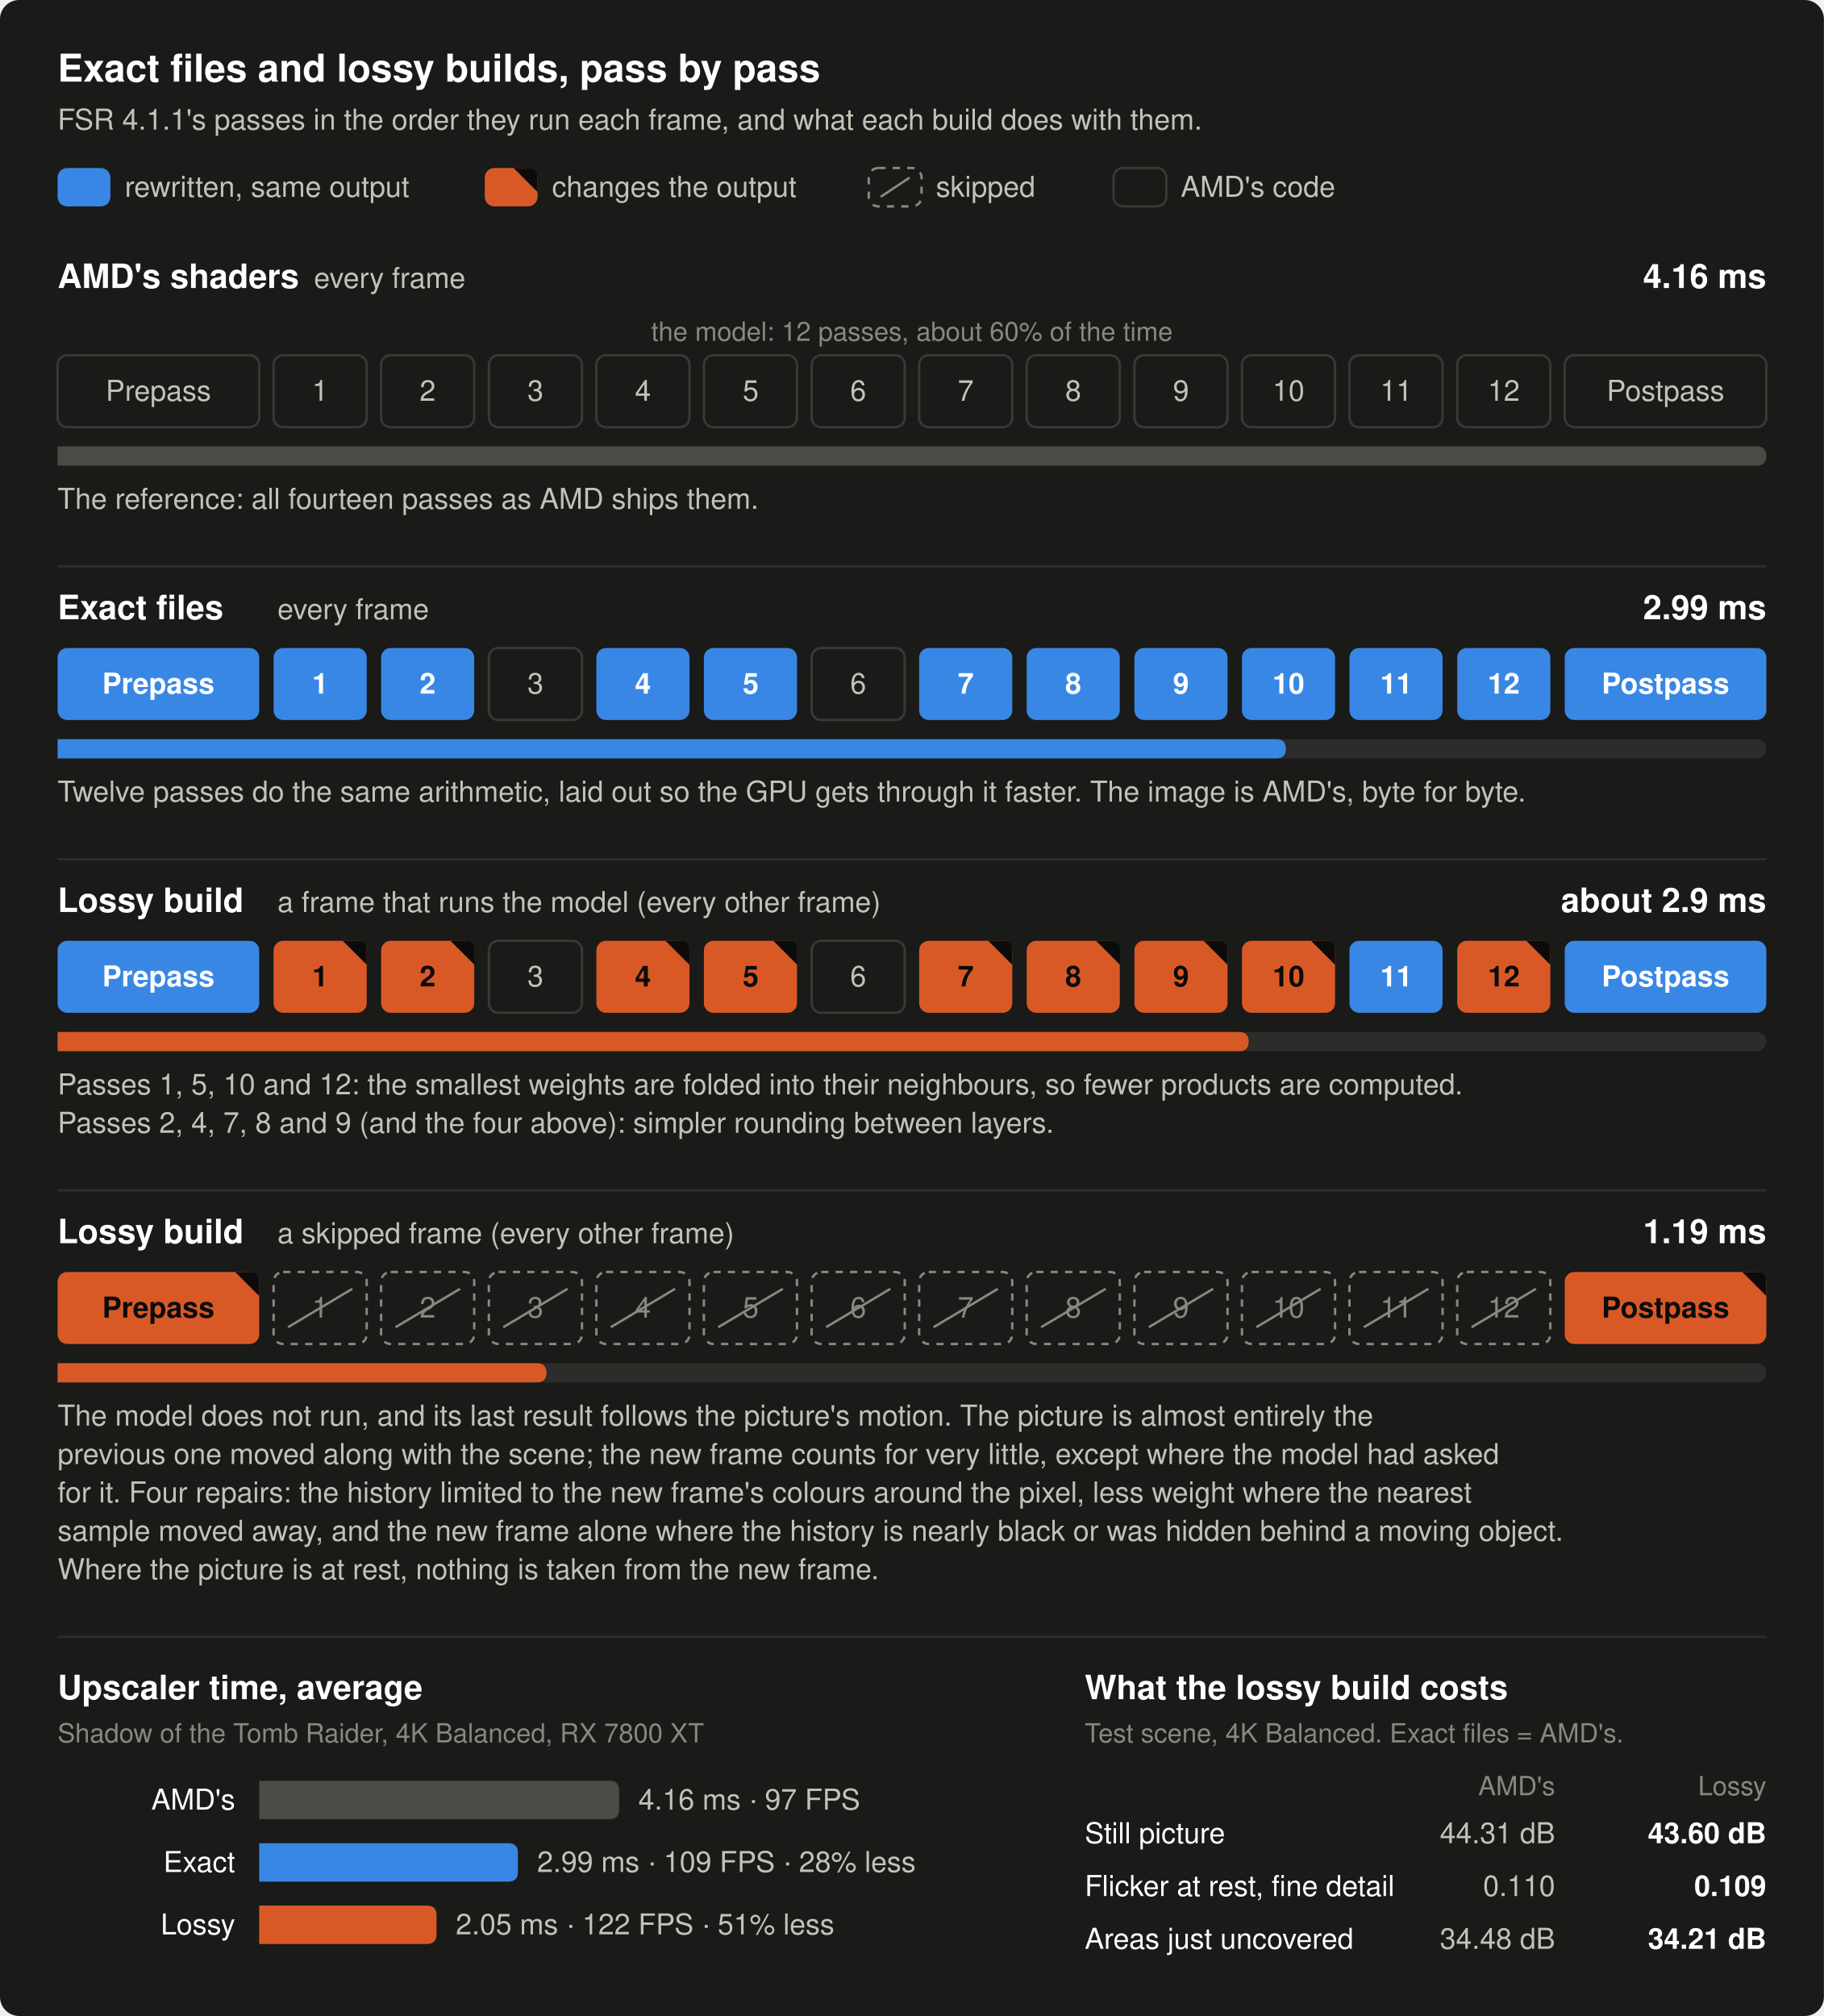
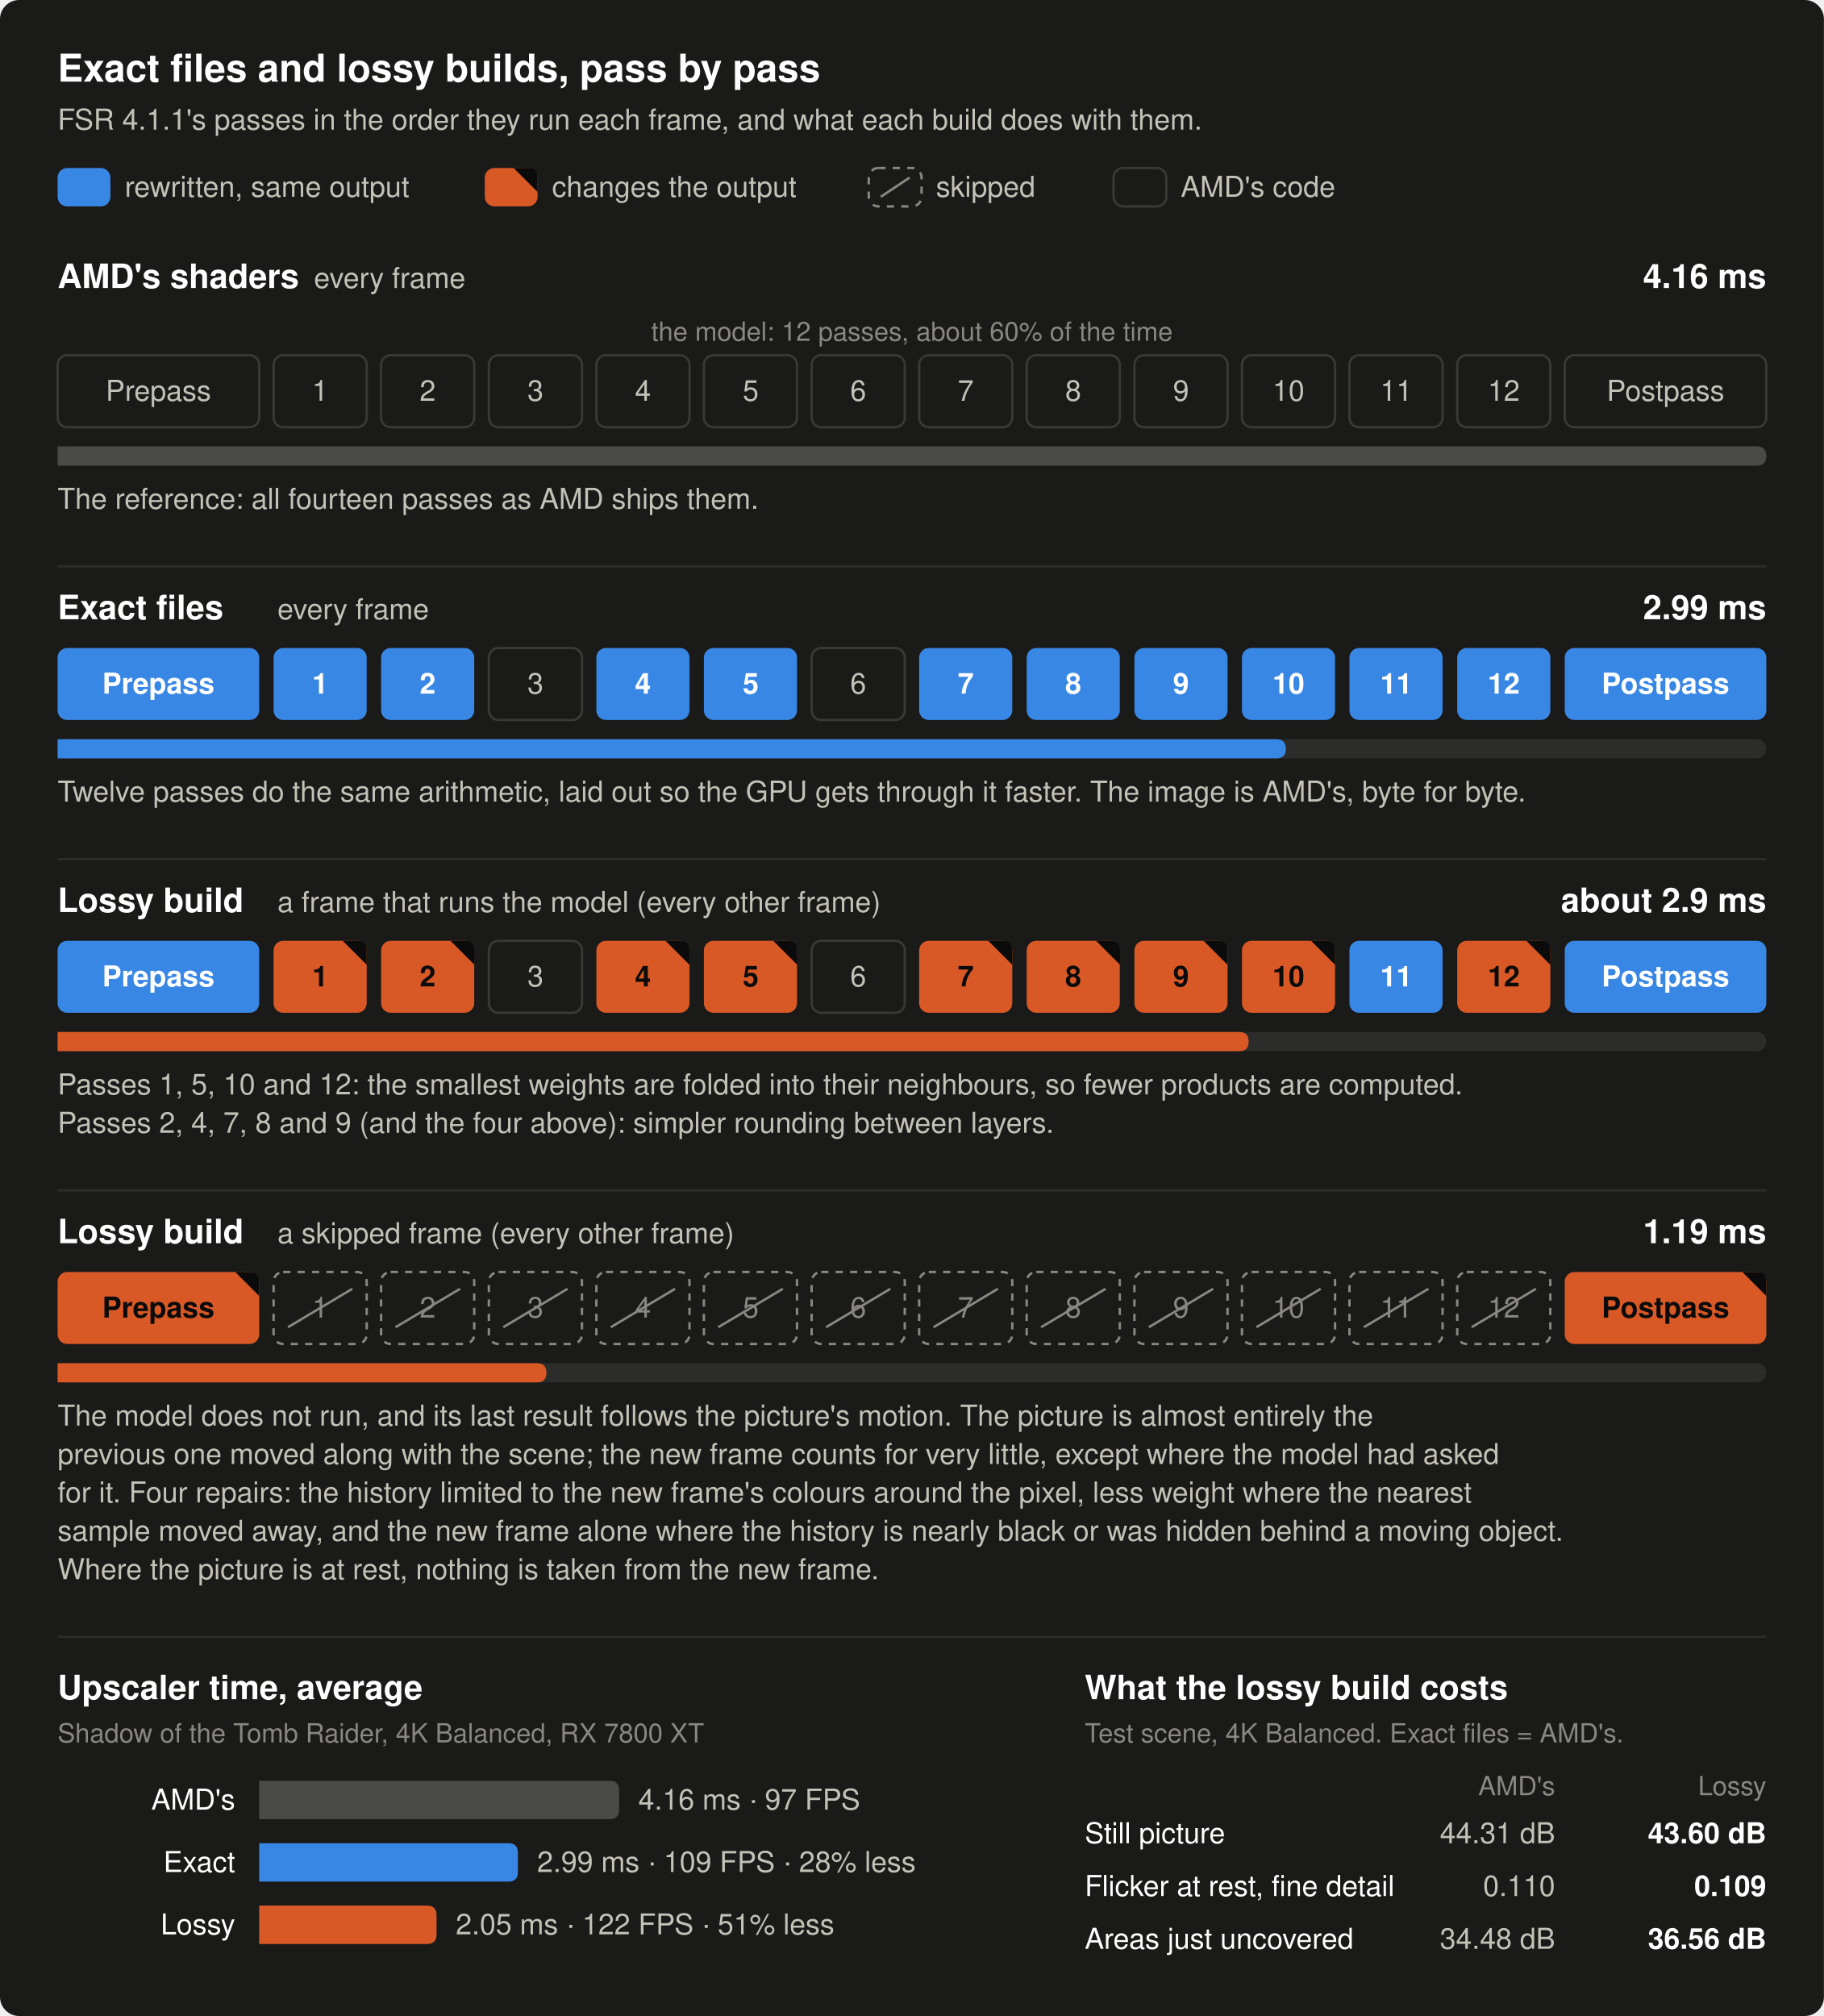
- <svg xmlns="http://www.w3.org/2000/svg" width="760" height="840" viewBox="0 0 760 840" role="img" aria-label="How the exact files and the lossy test builds differ from AMD's FSR 4.1.1 shaders, pass by pass. AMD's shaders: all fourteen passes unchanged, 4.16 ms per frame. Exact files: twelve passes rewritten with the same output (model passes 3 and 6 untouched), 2.99 ms, the image is AMD's byte for byte. Lossy build on a frame that runs the model: nine model passes change the output (weights folded in passes 1, 5, 10 and 12, simpler rounding in those and in 2, 4, 7, 8 and 9), about 2.9 ms. Lossy build on a skipped frame: all twelve model passes are skipped and the prepass and postpass show mostly the reprojected history, with the model's last result following the motion and four repairs, and nothing taken from the new frame where the picture is at rest, 1.19 ms. The two kinds of frame alternate, 2.05 ms on average, 51% less than AMD's. Cost of the lossy build in a test scene at 4K Balanced: still picture 43.60 dB against 44.31, flicker on fine detail at rest 0.109 against 0.110, areas just uncovered by a moving object 34.21 dB against 34.48. Shadow of the Tomb Raider, 4K Balanced, Radeon RX 7800 XT.">
+ <svg xmlns="http://www.w3.org/2000/svg" width="760" height="840" viewBox="0 0 760 840" role="img" aria-label="How the exact files and the lossy test builds differ from AMD's FSR 4.1.1 shaders, pass by pass. AMD's shaders: all fourteen passes unchanged, 4.16 ms per frame. Exact files: twelve passes rewritten with the same output (model passes 3 and 6 untouched), 2.99 ms, the image is AMD's byte for byte. Lossy build on a frame that runs the model: nine model passes change the output (weights folded in passes 1, 5, 10 and 12, simpler rounding in those and in 2, 4, 7, 8 and 9), about 2.9 ms. Lossy build on a skipped frame: all twelve model passes are skipped and the prepass and postpass show mostly the reprojected history, with the model's last result following the motion and four repairs, and nothing taken from the new frame where the picture is at rest, 1.19 ms. The two kinds of frame alternate, 2.05 ms on average, 51% less than AMD's. Cost of the lossy build in a test scene at 4K Balanced: still picture 43.60 dB against 44.31, flicker on fine detail at rest 0.109 against 0.110, areas just uncovered by a moving object 36.56 dB against 34.48. Shadow of the Tomb Raider, 4K Balanced, Radeon RX 7800 XT.">
  <rect width="760" height="840" rx="8" fill="#1a1a19" />
  <text x="24.0" y="34.0" font-family="-apple-system, 'Segoe UI', Helvetica, Arial, sans-serif" font-size="16" font-weight="600" text-anchor="start" fill="#ffffff">Exact files and lossy builds, pass by pass</text>
  <text x="24.0" y="54.0" font-family="-apple-system, 'Segoe UI', Helvetica, Arial, sans-serif" font-size="12" text-anchor="start" fill="#c3c2b7">FSR 4.1.1's passes in the order they run each frame, and what each build does with them.</text>
  <rect x="24.0" y="70" width="22.0" height="16" rx="4" fill="#3987e5" />
  <text x="35.0" y="82.0" font-family="-apple-system, 'Segoe UI', Helvetica, Arial, sans-serif" font-size="12" font-weight="600" text-anchor="middle" fill="#ffffff" />
  <text x="52.0" y="82.0" font-family="-apple-system, 'Segoe UI', Helvetica, Arial, sans-serif" font-size="12" text-anchor="start" fill="#c3c2b7">rewritten, same output</text>
  <rect x="202.0" y="70" width="22.0" height="16" rx="4" fill="#d95926" />
  <text x="213.0" y="82.0" font-family="-apple-system, 'Segoe UI', Helvetica, Arial, sans-serif" font-size="12" font-weight="600" text-anchor="middle" fill="#0b0b0b" />
  <path d="M214.0,70 H220.0 Q224.0,70 224.0,74 V80 Z" fill="#0b0b0b" />
  <text x="230.0" y="82.0" font-family="-apple-system, 'Segoe UI', Helvetica, Arial, sans-serif" font-size="12" text-anchor="start" fill="#c3c2b7">changes the output</text>
  <rect x="362.0" y="70" width="22.0" height="16" rx="4" fill="#1a1a19" stroke="#898781" stroke-width="1" stroke-dasharray="3 3" />
  <line x1="367" y1="82" x2="379" y2="74" stroke="#898781" stroke-width="1" />
  <text x="390.0" y="82.0" font-family="-apple-system, 'Segoe UI', Helvetica, Arial, sans-serif" font-size="12" text-anchor="start" fill="#c3c2b7">skipped</text>
  <rect x="464.0" y="70" width="22.0" height="16" rx="4" fill="#1a1a19" stroke="#383835" stroke-width="1" />
  <text x="475.0" y="82.0" font-family="-apple-system, 'Segoe UI', Helvetica, Arial, sans-serif" font-size="12" text-anchor="middle" fill="#c3c2b7" />
  <text x="492.0" y="82.0" font-family="-apple-system, 'Segoe UI', Helvetica, Arial, sans-serif" font-size="12" text-anchor="start" fill="#c3c2b7">AMD's code</text>
  <text x="24.0" y="120.0" font-family="-apple-system, 'Segoe UI', Helvetica, Arial, sans-serif" font-size="14" font-weight="600" text-anchor="start" fill="#ffffff">AMD's shaders</text>
  <text x="130.8" y="120.0" font-family="-apple-system, 'Segoe UI', Helvetica, Arial, sans-serif" font-size="12" text-anchor="start" fill="#c3c2b7">every frame</text>
  <text x="736.0" y="120.0" font-family="-apple-system, 'Segoe UI', Helvetica, Arial, sans-serif" font-size="14" font-weight="600" text-anchor="end" fill="#ffffff">4.16 ms</text>
  <rect x="24.0" y="148" width="84.0" height="30" rx="4" fill="#1a1a19" stroke="#383835" stroke-width="1" />
  <text x="66.0" y="167.0" font-family="-apple-system, 'Segoe UI', Helvetica, Arial, sans-serif" font-size="12" text-anchor="middle" fill="#c3c2b7">Prepass</text>
  <rect x="114.0" y="148" width="38.8" height="30" rx="4" fill="#1a1a19" stroke="#383835" stroke-width="1" />
  <text x="133.4" y="167.0" font-family="-apple-system, 'Segoe UI', Helvetica, Arial, sans-serif" font-size="12" text-anchor="middle" fill="#c3c2b7">1</text>
  <rect x="158.8" y="148" width="38.8" height="30" rx="4" fill="#1a1a19" stroke="#383835" stroke-width="1" />
  <text x="178.2" y="167.0" font-family="-apple-system, 'Segoe UI', Helvetica, Arial, sans-serif" font-size="12" text-anchor="middle" fill="#c3c2b7">2</text>
  <rect x="203.7" y="148" width="38.8" height="30" rx="4" fill="#1a1a19" stroke="#383835" stroke-width="1" />
  <text x="223.1" y="167.0" font-family="-apple-system, 'Segoe UI', Helvetica, Arial, sans-serif" font-size="12" text-anchor="middle" fill="#c3c2b7">3</text>
  <rect x="248.5" y="148" width="38.8" height="30" rx="4" fill="#1a1a19" stroke="#383835" stroke-width="1" />
  <text x="267.9" y="167.0" font-family="-apple-system, 'Segoe UI', Helvetica, Arial, sans-serif" font-size="12" text-anchor="middle" fill="#c3c2b7">4</text>
  <rect x="293.3" y="148" width="38.8" height="30" rx="4" fill="#1a1a19" stroke="#383835" stroke-width="1" />
  <text x="312.8" y="167.0" font-family="-apple-system, 'Segoe UI', Helvetica, Arial, sans-serif" font-size="12" text-anchor="middle" fill="#c3c2b7">5</text>
  <rect x="338.2" y="148" width="38.8" height="30" rx="4" fill="#1a1a19" stroke="#383835" stroke-width="1" />
  <text x="357.6" y="167.0" font-family="-apple-system, 'Segoe UI', Helvetica, Arial, sans-serif" font-size="12" text-anchor="middle" fill="#c3c2b7">6</text>
  <rect x="383.0" y="148" width="38.8" height="30" rx="4" fill="#1a1a19" stroke="#383835" stroke-width="1" />
  <text x="402.4" y="167.0" font-family="-apple-system, 'Segoe UI', Helvetica, Arial, sans-serif" font-size="12" text-anchor="middle" fill="#c3c2b7">7</text>
  <rect x="427.8" y="148" width="38.8" height="30" rx="4" fill="#1a1a19" stroke="#383835" stroke-width="1" />
  <text x="447.2" y="167.0" font-family="-apple-system, 'Segoe UI', Helvetica, Arial, sans-serif" font-size="12" text-anchor="middle" fill="#c3c2b7">8</text>
  <rect x="472.7" y="148" width="38.8" height="30" rx="4" fill="#1a1a19" stroke="#383835" stroke-width="1" />
  <text x="492.1" y="167.0" font-family="-apple-system, 'Segoe UI', Helvetica, Arial, sans-serif" font-size="12" text-anchor="middle" fill="#c3c2b7">9</text>
  <rect x="517.5" y="148" width="38.8" height="30" rx="4" fill="#1a1a19" stroke="#383835" stroke-width="1" />
  <text x="536.9" y="167.0" font-family="-apple-system, 'Segoe UI', Helvetica, Arial, sans-serif" font-size="12" text-anchor="middle" fill="#c3c2b7">10</text>
  <rect x="562.3" y="148" width="38.8" height="30" rx="4" fill="#1a1a19" stroke="#383835" stroke-width="1" />
  <text x="581.8" y="167.0" font-family="-apple-system, 'Segoe UI', Helvetica, Arial, sans-serif" font-size="12" text-anchor="middle" fill="#c3c2b7">11</text>
  <rect x="607.2" y="148" width="38.8" height="30" rx="4" fill="#1a1a19" stroke="#383835" stroke-width="1" />
  <text x="626.6" y="167.0" font-family="-apple-system, 'Segoe UI', Helvetica, Arial, sans-serif" font-size="12" text-anchor="middle" fill="#c3c2b7">12</text>
  <rect x="652.0" y="148" width="84.0" height="30" rx="4" fill="#1a1a19" stroke="#383835" stroke-width="1" />
  <text x="694.0" y="167.0" font-family="-apple-system, 'Segoe UI', Helvetica, Arial, sans-serif" font-size="12" text-anchor="middle" fill="#c3c2b7">Postpass</text>
  <text x="380.0" y="142.0" font-family="-apple-system, 'Segoe UI', Helvetica, Arial, sans-serif" font-size="11" text-anchor="middle" fill="#898781">the model: 12 passes, about 60% of the time</text>
  <rect x="24" y="186" width="712" height="8" rx="4" fill="#2c2c2a" />
  <path d="M24,186 H732.0 Q736.0,186 736.0,190 V190 Q736.0,194 732.0,194 H24 Z" fill="#4a4a46" />
  <text x="24.0" y="212.0" font-family="-apple-system, 'Segoe UI', Helvetica, Arial, sans-serif" font-size="12" text-anchor="start" fill="#c3c2b7">The reference: all fourteen passes as AMD ships them.</text>
  <line x1="24" y1="236" x2="736" y2="236" stroke="#2c2c2a" stroke-width="1" />
  <text x="24.0" y="258.0" font-family="-apple-system, 'Segoe UI', Helvetica, Arial, sans-serif" font-size="14" font-weight="600" text-anchor="start" fill="#ffffff">Exact files</text>
  <text x="115.6" y="258.0" font-family="-apple-system, 'Segoe UI', Helvetica, Arial, sans-serif" font-size="12" text-anchor="start" fill="#c3c2b7">every frame</text>
  <text x="736.0" y="258.0" font-family="-apple-system, 'Segoe UI', Helvetica, Arial, sans-serif" font-size="14" font-weight="600" text-anchor="end" fill="#ffffff">2.99 ms</text>
  <rect x="24.0" y="270" width="84.0" height="30" rx="4" fill="#3987e5" />
  <text x="66.0" y="289.0" font-family="-apple-system, 'Segoe UI', Helvetica, Arial, sans-serif" font-size="12" font-weight="600" text-anchor="middle" fill="#ffffff">Prepass</text>
  <rect x="114.0" y="270" width="38.8" height="30" rx="4" fill="#3987e5" />
  <text x="133.4" y="289.0" font-family="-apple-system, 'Segoe UI', Helvetica, Arial, sans-serif" font-size="12" font-weight="600" text-anchor="middle" fill="#ffffff">1</text>
  <rect x="158.8" y="270" width="38.8" height="30" rx="4" fill="#3987e5" />
  <text x="178.2" y="289.0" font-family="-apple-system, 'Segoe UI', Helvetica, Arial, sans-serif" font-size="12" font-weight="600" text-anchor="middle" fill="#ffffff">2</text>
  <rect x="203.7" y="270" width="38.8" height="30" rx="4" fill="#1a1a19" stroke="#383835" stroke-width="1" />
  <text x="223.1" y="289.0" font-family="-apple-system, 'Segoe UI', Helvetica, Arial, sans-serif" font-size="12" text-anchor="middle" fill="#c3c2b7">3</text>
  <rect x="248.5" y="270" width="38.8" height="30" rx="4" fill="#3987e5" />
  <text x="267.9" y="289.0" font-family="-apple-system, 'Segoe UI', Helvetica, Arial, sans-serif" font-size="12" font-weight="600" text-anchor="middle" fill="#ffffff">4</text>
  <rect x="293.3" y="270" width="38.8" height="30" rx="4" fill="#3987e5" />
  <text x="312.8" y="289.0" font-family="-apple-system, 'Segoe UI', Helvetica, Arial, sans-serif" font-size="12" font-weight="600" text-anchor="middle" fill="#ffffff">5</text>
  <rect x="338.2" y="270" width="38.8" height="30" rx="4" fill="#1a1a19" stroke="#383835" stroke-width="1" />
  <text x="357.6" y="289.0" font-family="-apple-system, 'Segoe UI', Helvetica, Arial, sans-serif" font-size="12" text-anchor="middle" fill="#c3c2b7">6</text>
  <rect x="383.0" y="270" width="38.8" height="30" rx="4" fill="#3987e5" />
  <text x="402.4" y="289.0" font-family="-apple-system, 'Segoe UI', Helvetica, Arial, sans-serif" font-size="12" font-weight="600" text-anchor="middle" fill="#ffffff">7</text>
  <rect x="427.8" y="270" width="38.8" height="30" rx="4" fill="#3987e5" />
  <text x="447.2" y="289.0" font-family="-apple-system, 'Segoe UI', Helvetica, Arial, sans-serif" font-size="12" font-weight="600" text-anchor="middle" fill="#ffffff">8</text>
  <rect x="472.7" y="270" width="38.8" height="30" rx="4" fill="#3987e5" />
  <text x="492.1" y="289.0" font-family="-apple-system, 'Segoe UI', Helvetica, Arial, sans-serif" font-size="12" font-weight="600" text-anchor="middle" fill="#ffffff">9</text>
  <rect x="517.5" y="270" width="38.8" height="30" rx="4" fill="#3987e5" />
  <text x="536.9" y="289.0" font-family="-apple-system, 'Segoe UI', Helvetica, Arial, sans-serif" font-size="12" font-weight="600" text-anchor="middle" fill="#ffffff">10</text>
  <rect x="562.3" y="270" width="38.8" height="30" rx="4" fill="#3987e5" />
  <text x="581.8" y="289.0" font-family="-apple-system, 'Segoe UI', Helvetica, Arial, sans-serif" font-size="12" font-weight="600" text-anchor="middle" fill="#ffffff">11</text>
  <rect x="607.2" y="270" width="38.8" height="30" rx="4" fill="#3987e5" />
  <text x="626.6" y="289.0" font-family="-apple-system, 'Segoe UI', Helvetica, Arial, sans-serif" font-size="12" font-weight="600" text-anchor="middle" fill="#ffffff">12</text>
  <rect x="652.0" y="270" width="84.0" height="30" rx="4" fill="#3987e5" />
  <text x="694.0" y="289.0" font-family="-apple-system, 'Segoe UI', Helvetica, Arial, sans-serif" font-size="12" font-weight="600" text-anchor="middle" fill="#ffffff">Postpass</text>
  <rect x="24" y="308" width="712" height="8" rx="4" fill="#2c2c2a" />
  <path d="M24,308 H531.8 Q535.8,308 535.8,312 V312 Q535.8,316 531.8,316 H24 Z" fill="#3987e5" />
  <text x="24.0" y="334.0" font-family="-apple-system, 'Segoe UI', Helvetica, Arial, sans-serif" font-size="12" text-anchor="start" fill="#c3c2b7">Twelve passes do the same arithmetic, laid out so the GPU gets through it faster. The image is AMD's, byte for byte.</text>
  <line x1="24" y1="358" x2="736" y2="358" stroke="#2c2c2a" stroke-width="1" />
  <text x="24.0" y="380.0" font-family="-apple-system, 'Segoe UI', Helvetica, Arial, sans-serif" font-size="14" font-weight="600" text-anchor="start" fill="#ffffff">Lossy build</text>
  <text x="115.6" y="380.0" font-family="-apple-system, 'Segoe UI', Helvetica, Arial, sans-serif" font-size="12" text-anchor="start" fill="#c3c2b7">a frame that runs the model (every other frame)</text>
  <text x="736.0" y="380.0" font-family="-apple-system, 'Segoe UI', Helvetica, Arial, sans-serif" font-size="14" font-weight="600" text-anchor="end" fill="#ffffff">about 2.9 ms</text>
  <rect x="24.0" y="392" width="84.0" height="30" rx="4" fill="#3987e5" />
  <text x="66.0" y="411.0" font-family="-apple-system, 'Segoe UI', Helvetica, Arial, sans-serif" font-size="12" font-weight="600" text-anchor="middle" fill="#ffffff">Prepass</text>
  <rect x="114.0" y="392" width="38.8" height="30" rx="4" fill="#d95926" />
  <text x="133.4" y="411.0" font-family="-apple-system, 'Segoe UI', Helvetica, Arial, sans-serif" font-size="12" font-weight="600" text-anchor="middle" fill="#0b0b0b">1</text>
  <path d="M142.8,392 H148.8 Q152.8,392 152.8,396 V402 Z" fill="#0b0b0b" />
  <rect x="158.8" y="392" width="38.8" height="30" rx="4" fill="#d95926" />
  <text x="178.2" y="411.0" font-family="-apple-system, 'Segoe UI', Helvetica, Arial, sans-serif" font-size="12" font-weight="600" text-anchor="middle" fill="#0b0b0b">2</text>
  <path d="M187.7,392 H193.7 Q197.7,392 197.7,396 V402 Z" fill="#0b0b0b" />
  <rect x="203.7" y="392" width="38.8" height="30" rx="4" fill="#1a1a19" stroke="#383835" stroke-width="1" />
  <text x="223.1" y="411.0" font-family="-apple-system, 'Segoe UI', Helvetica, Arial, sans-serif" font-size="12" text-anchor="middle" fill="#c3c2b7">3</text>
  <rect x="248.5" y="392" width="38.8" height="30" rx="4" fill="#d95926" />
  <text x="267.9" y="411.0" font-family="-apple-system, 'Segoe UI', Helvetica, Arial, sans-serif" font-size="12" font-weight="600" text-anchor="middle" fill="#0b0b0b">4</text>
  <path d="M277.3,392 H283.3 Q287.3,392 287.3,396 V402 Z" fill="#0b0b0b" />
  <rect x="293.3" y="392" width="38.8" height="30" rx="4" fill="#d95926" />
  <text x="312.8" y="411.0" font-family="-apple-system, 'Segoe UI', Helvetica, Arial, sans-serif" font-size="12" font-weight="600" text-anchor="middle" fill="#0b0b0b">5</text>
  <path d="M322.2,392 H328.2 Q332.2,392 332.2,396 V402 Z" fill="#0b0b0b" />
  <rect x="338.2" y="392" width="38.8" height="30" rx="4" fill="#1a1a19" stroke="#383835" stroke-width="1" />
  <text x="357.6" y="411.0" font-family="-apple-system, 'Segoe UI', Helvetica, Arial, sans-serif" font-size="12" text-anchor="middle" fill="#c3c2b7">6</text>
  <rect x="383.0" y="392" width="38.8" height="30" rx="4" fill="#d95926" />
  <text x="402.4" y="411.0" font-family="-apple-system, 'Segoe UI', Helvetica, Arial, sans-serif" font-size="12" font-weight="600" text-anchor="middle" fill="#0b0b0b">7</text>
  <path d="M411.8,392 H417.8 Q421.8,392 421.8,396 V402 Z" fill="#0b0b0b" />
  <rect x="427.8" y="392" width="38.8" height="30" rx="4" fill="#d95926" />
  <text x="447.2" y="411.0" font-family="-apple-system, 'Segoe UI', Helvetica, Arial, sans-serif" font-size="12" font-weight="600" text-anchor="middle" fill="#0b0b0b">8</text>
  <path d="M456.7,392 H462.7 Q466.7,392 466.7,396 V402 Z" fill="#0b0b0b" />
  <rect x="472.7" y="392" width="38.8" height="30" rx="4" fill="#d95926" />
  <text x="492.1" y="411.0" font-family="-apple-system, 'Segoe UI', Helvetica, Arial, sans-serif" font-size="12" font-weight="600" text-anchor="middle" fill="#0b0b0b">9</text>
  <path d="M501.5,392 H507.5 Q511.5,392 511.5,396 V402 Z" fill="#0b0b0b" />
  <rect x="517.5" y="392" width="38.8" height="30" rx="4" fill="#d95926" />
  <text x="536.9" y="411.0" font-family="-apple-system, 'Segoe UI', Helvetica, Arial, sans-serif" font-size="12" font-weight="600" text-anchor="middle" fill="#0b0b0b">10</text>
  <path d="M546.3,392 H552.3 Q556.3,392 556.3,396 V402 Z" fill="#0b0b0b" />
  <rect x="562.3" y="392" width="38.8" height="30" rx="4" fill="#3987e5" />
  <text x="581.8" y="411.0" font-family="-apple-system, 'Segoe UI', Helvetica, Arial, sans-serif" font-size="12" font-weight="600" text-anchor="middle" fill="#ffffff">11</text>
  <rect x="607.2" y="392" width="38.8" height="30" rx="4" fill="#d95926" />
  <text x="626.6" y="411.0" font-family="-apple-system, 'Segoe UI', Helvetica, Arial, sans-serif" font-size="12" font-weight="600" text-anchor="middle" fill="#0b0b0b">12</text>
  <path d="M636.0,392 H642.0 Q646.0,392 646.0,396 V402 Z" fill="#0b0b0b" />
  <rect x="652.0" y="392" width="84.0" height="30" rx="4" fill="#3987e5" />
  <text x="694.0" y="411.0" font-family="-apple-system, 'Segoe UI', Helvetica, Arial, sans-serif" font-size="12" font-weight="600" text-anchor="middle" fill="#ffffff">Postpass</text>
  <rect x="24" y="430" width="712" height="8" rx="4" fill="#2c2c2a" />
  <path d="M24,430 H516.3 Q520.3,430 520.3,434 V434 Q520.3,438 516.3,438 H24 Z" fill="#d95926" />
  <text x="24.0" y="456.0" font-family="-apple-system, 'Segoe UI', Helvetica, Arial, sans-serif" font-size="12" text-anchor="start" fill="#c3c2b7">Passes 1, 5, 10 and 12: the smallest weights are folded into their neighbours, so fewer products are computed.</text>
  <text x="24.0" y="472.0" font-family="-apple-system, 'Segoe UI', Helvetica, Arial, sans-serif" font-size="12" text-anchor="start" fill="#c3c2b7">Passes 2, 4, 7, 8 and 9 (and the four above): simpler rounding between layers.</text>
  <line x1="24" y1="496" x2="736" y2="496" stroke="#2c2c2a" stroke-width="1" />
  <text x="24.0" y="518.0" font-family="-apple-system, 'Segoe UI', Helvetica, Arial, sans-serif" font-size="14" font-weight="600" text-anchor="start" fill="#ffffff">Lossy build</text>
  <text x="115.6" y="518.0" font-family="-apple-system, 'Segoe UI', Helvetica, Arial, sans-serif" font-size="12" text-anchor="start" fill="#c3c2b7">a skipped frame (every other frame)</text>
  <text x="736.0" y="518.0" font-family="-apple-system, 'Segoe UI', Helvetica, Arial, sans-serif" font-size="14" font-weight="600" text-anchor="end" fill="#ffffff">1.19 ms</text>
  <rect x="24.0" y="530" width="84.0" height="30" rx="4" fill="#d95926" />
  <text x="66.0" y="549.0" font-family="-apple-system, 'Segoe UI', Helvetica, Arial, sans-serif" font-size="12" font-weight="600" text-anchor="middle" fill="#0b0b0b">Prepass</text>
  <path d="M98.0,530 H104.0 Q108.0,530 108.0,534 V540 Z" fill="#0b0b0b" />
  <rect x="114.0" y="530" width="38.8" height="30" rx="4" fill="#1a1a19" stroke="#898781" stroke-width="1" stroke-dasharray="3 3" />
  <text x="133.4" y="549.0" font-family="-apple-system, 'Segoe UI', Helvetica, Arial, sans-serif" font-size="12" text-anchor="middle" fill="#898781">1</text>
  <line x1="120.0" y1="553" x2="146.8" y2="537" stroke="#898781" stroke-width="1" />
  <rect x="158.8" y="530" width="38.8" height="30" rx="4" fill="#1a1a19" stroke="#898781" stroke-width="1" stroke-dasharray="3 3" />
  <text x="178.2" y="549.0" font-family="-apple-system, 'Segoe UI', Helvetica, Arial, sans-serif" font-size="12" text-anchor="middle" fill="#898781">2</text>
  <line x1="164.8" y1="553" x2="191.7" y2="537" stroke="#898781" stroke-width="1" />
  <rect x="203.7" y="530" width="38.8" height="30" rx="4" fill="#1a1a19" stroke="#898781" stroke-width="1" stroke-dasharray="3 3" />
  <text x="223.1" y="549.0" font-family="-apple-system, 'Segoe UI', Helvetica, Arial, sans-serif" font-size="12" text-anchor="middle" fill="#898781">3</text>
  <line x1="209.7" y1="553" x2="236.5" y2="537" stroke="#898781" stroke-width="1" />
  <rect x="248.5" y="530" width="38.8" height="30" rx="4" fill="#1a1a19" stroke="#898781" stroke-width="1" stroke-dasharray="3 3" />
  <text x="267.9" y="549.0" font-family="-apple-system, 'Segoe UI', Helvetica, Arial, sans-serif" font-size="12" text-anchor="middle" fill="#898781">4</text>
  <line x1="254.5" y1="553" x2="281.3" y2="537" stroke="#898781" stroke-width="1" />
  <rect x="293.3" y="530" width="38.8" height="30" rx="4" fill="#1a1a19" stroke="#898781" stroke-width="1" stroke-dasharray="3 3" />
  <text x="312.8" y="549.0" font-family="-apple-system, 'Segoe UI', Helvetica, Arial, sans-serif" font-size="12" text-anchor="middle" fill="#898781">5</text>
  <line x1="299.3" y1="553" x2="326.2" y2="537" stroke="#898781" stroke-width="1" />
  <rect x="338.2" y="530" width="38.8" height="30" rx="4" fill="#1a1a19" stroke="#898781" stroke-width="1" stroke-dasharray="3 3" />
  <text x="357.6" y="549.0" font-family="-apple-system, 'Segoe UI', Helvetica, Arial, sans-serif" font-size="12" text-anchor="middle" fill="#898781">6</text>
  <line x1="344.2" y1="553" x2="371.0" y2="537" stroke="#898781" stroke-width="1" />
  <rect x="383.0" y="530" width="38.8" height="30" rx="4" fill="#1a1a19" stroke="#898781" stroke-width="1" stroke-dasharray="3 3" />
  <text x="402.4" y="549.0" font-family="-apple-system, 'Segoe UI', Helvetica, Arial, sans-serif" font-size="12" text-anchor="middle" fill="#898781">7</text>
  <line x1="389.0" y1="553" x2="415.8" y2="537" stroke="#898781" stroke-width="1" />
  <rect x="427.8" y="530" width="38.8" height="30" rx="4" fill="#1a1a19" stroke="#898781" stroke-width="1" stroke-dasharray="3 3" />
  <text x="447.2" y="549.0" font-family="-apple-system, 'Segoe UI', Helvetica, Arial, sans-serif" font-size="12" text-anchor="middle" fill="#898781">8</text>
  <line x1="433.8" y1="553" x2="460.7" y2="537" stroke="#898781" stroke-width="1" />
  <rect x="472.7" y="530" width="38.8" height="30" rx="4" fill="#1a1a19" stroke="#898781" stroke-width="1" stroke-dasharray="3 3" />
  <text x="492.1" y="549.0" font-family="-apple-system, 'Segoe UI', Helvetica, Arial, sans-serif" font-size="12" text-anchor="middle" fill="#898781">9</text>
  <line x1="478.7" y1="553" x2="505.5" y2="537" stroke="#898781" stroke-width="1" />
  <rect x="517.5" y="530" width="38.8" height="30" rx="4" fill="#1a1a19" stroke="#898781" stroke-width="1" stroke-dasharray="3 3" />
  <text x="536.9" y="549.0" font-family="-apple-system, 'Segoe UI', Helvetica, Arial, sans-serif" font-size="12" text-anchor="middle" fill="#898781">10</text>
  <line x1="523.5" y1="553" x2="550.3" y2="537" stroke="#898781" stroke-width="1" />
  <rect x="562.3" y="530" width="38.8" height="30" rx="4" fill="#1a1a19" stroke="#898781" stroke-width="1" stroke-dasharray="3 3" />
  <text x="581.8" y="549.0" font-family="-apple-system, 'Segoe UI', Helvetica, Arial, sans-serif" font-size="12" text-anchor="middle" fill="#898781">11</text>
  <line x1="568.3" y1="553" x2="595.2" y2="537" stroke="#898781" stroke-width="1" />
  <rect x="607.2" y="530" width="38.8" height="30" rx="4" fill="#1a1a19" stroke="#898781" stroke-width="1" stroke-dasharray="3 3" />
  <text x="626.6" y="549.0" font-family="-apple-system, 'Segoe UI', Helvetica, Arial, sans-serif" font-size="12" text-anchor="middle" fill="#898781">12</text>
  <line x1="613.2" y1="553" x2="640.0" y2="537" stroke="#898781" stroke-width="1" />
  <rect x="652.0" y="530" width="84.0" height="30" rx="4" fill="#d95926" />
  <text x="694.0" y="549.0" font-family="-apple-system, 'Segoe UI', Helvetica, Arial, sans-serif" font-size="12" font-weight="600" text-anchor="middle" fill="#0b0b0b">Postpass</text>
  <path d="M726.0,530 H732.0 Q736.0,530 736.0,534 V540 Z" fill="#0b0b0b" />
  <rect x="24" y="568" width="712" height="8" rx="4" fill="#2c2c2a" />
  <path d="M24,568 H223.7 Q227.7,568 227.7,572 V572 Q227.7,576 223.7,576 H24 Z" fill="#d95926" />
  <text x="24.0" y="594.0" font-family="-apple-system, 'Segoe UI', Helvetica, Arial, sans-serif" font-size="12" text-anchor="start" fill="#c3c2b7">The model does not run, and its last result follows the picture's motion. The picture is almost entirely the</text>
  <text x="24.0" y="610.0" font-family="-apple-system, 'Segoe UI', Helvetica, Arial, sans-serif" font-size="12" text-anchor="start" fill="#c3c2b7">previous one moved along with the scene; the new frame counts for very little, except where the model had asked</text>
  <text x="24.0" y="626.0" font-family="-apple-system, 'Segoe UI', Helvetica, Arial, sans-serif" font-size="12" text-anchor="start" fill="#c3c2b7">for it. Four repairs: the history limited to the new frame's colours around the pixel, less weight where the nearest</text>
  <text x="24.0" y="642.0" font-family="-apple-system, 'Segoe UI', Helvetica, Arial, sans-serif" font-size="12" text-anchor="start" fill="#c3c2b7">sample moved away, and the new frame alone where the history is nearly black or was hidden behind a moving object.</text>
  <text x="24.0" y="658.0" font-family="-apple-system, 'Segoe UI', Helvetica, Arial, sans-serif" font-size="12" text-anchor="start" fill="#c3c2b7">Where the picture is at rest, nothing is taken from the new frame.</text>
  <line x1="24" y1="682" x2="736" y2="682" stroke="#2c2c2a" stroke-width="1" />
  <text x="24.0" y="708.0" font-family="-apple-system, 'Segoe UI', Helvetica, Arial, sans-serif" font-size="14" font-weight="600" text-anchor="start" fill="#ffffff">Upscaler time, average</text>
  <text x="24.0" y="726.0" font-family="-apple-system, 'Segoe UI', Helvetica, Arial, sans-serif" font-size="11" text-anchor="start" fill="#898781">Shadow of the Tomb Raider, 4K Balanced, RX 7800 XT</text>
  <text x="98.0" y="754.0" font-family="-apple-system, 'Segoe UI', Helvetica, Arial, sans-serif" font-size="12" text-anchor="end" fill="#ffffff">AMD's</text>
  <path d="M108,742 H254.0 Q258.0,742 258.0,746 V754 Q258.0,758 254.0,758 H108 Z" fill="#4a4a46" />
  <text x="266.0" y="754.0" font-family="-apple-system, 'Segoe UI', Helvetica, Arial, sans-serif" font-size="12" text-anchor="start" fill="#c3c2b7">4.16 ms  ·  97 FPS</text>
  <text x="98.0" y="780.0" font-family="-apple-system, 'Segoe UI', Helvetica, Arial, sans-serif" font-size="12" text-anchor="end" fill="#ffffff">Exact</text>
  <path d="M108,768 H211.8 Q215.8,768 215.8,772 V780 Q215.8,784 211.8,784 H108 Z" fill="#3987e5" />
  <text x="223.8" y="780.0" font-family="-apple-system, 'Segoe UI', Helvetica, Arial, sans-serif" font-size="12" text-anchor="start" fill="#c3c2b7">2.99 ms  ·  109 FPS  ·  28% less</text>
  <text x="98.0" y="806.0" font-family="-apple-system, 'Segoe UI', Helvetica, Arial, sans-serif" font-size="12" text-anchor="end" fill="#ffffff">Lossy</text>
  <path d="M108,794 H177.9 Q181.9,794 181.9,798 V806 Q181.9,810 177.9,810 H108 Z" fill="#d95926" />
  <text x="189.9" y="806.0" font-family="-apple-system, 'Segoe UI', Helvetica, Arial, sans-serif" font-size="12" text-anchor="start" fill="#c3c2b7">2.05 ms  ·  122 FPS  ·  51% less</text>
  <text x="452.0" y="708.0" font-family="-apple-system, 'Segoe UI', Helvetica, Arial, sans-serif" font-size="14" font-weight="600" text-anchor="start" fill="#ffffff">What the lossy build costs</text>
  <text x="452.0" y="726.0" font-family="-apple-system, 'Segoe UI', Helvetica, Arial, sans-serif" font-size="11" text-anchor="start" fill="#898781">Test scene, 4K Balanced. Exact files = AMD's.</text>
  <text x="648.0" y="748.0" font-family="-apple-system, 'Segoe UI', Helvetica, Arial, sans-serif" font-size="11" text-anchor="end" fill="#898781">AMD's</text>
  <text x="736.0" y="748.0" font-family="-apple-system, 'Segoe UI', Helvetica, Arial, sans-serif" font-size="11" text-anchor="end" fill="#898781">Lossy</text>
  <text x="452.0" y="768.0" font-family="-apple-system, 'Segoe UI', Helvetica, Arial, sans-serif" font-size="12" text-anchor="start" fill="#ffffff">Still picture</text>
  <text x="648.0" y="768.0" font-family="-apple-system, 'Segoe UI', Helvetica, Arial, sans-serif" font-size="12" text-anchor="end" fill="#c3c2b7">44.31 dB</text>
  <text x="736.0" y="768.0" font-family="-apple-system, 'Segoe UI', Helvetica, Arial, sans-serif" font-size="12" font-weight="600" text-anchor="end" fill="#ffffff">43.60 dB</text>
  <text x="452.0" y="790.0" font-family="-apple-system, 'Segoe UI', Helvetica, Arial, sans-serif" font-size="12" text-anchor="start" fill="#ffffff">Flicker at rest, fine detail</text>
  <text x="648.0" y="790.0" font-family="-apple-system, 'Segoe UI', Helvetica, Arial, sans-serif" font-size="12" text-anchor="end" fill="#c3c2b7">0.110</text>
  <text x="736.0" y="790.0" font-family="-apple-system, 'Segoe UI', Helvetica, Arial, sans-serif" font-size="12" font-weight="600" text-anchor="end" fill="#ffffff">0.109</text>
  <text x="452.0" y="812.0" font-family="-apple-system, 'Segoe UI', Helvetica, Arial, sans-serif" font-size="12" text-anchor="start" fill="#ffffff">Areas just uncovered</text>
  <text x="648.0" y="812.0" font-family="-apple-system, 'Segoe UI', Helvetica, Arial, sans-serif" font-size="12" text-anchor="end" fill="#c3c2b7">34.48 dB</text>
-   <text x="736.0" y="812.0" font-family="-apple-system, 'Segoe UI', Helvetica, Arial, sans-serif" font-size="12" font-weight="600" text-anchor="end" fill="#ffffff">34.21 dB</text>
+   <text x="736.0" y="812.0" font-family="-apple-system, 'Segoe UI', Helvetica, Arial, sans-serif" font-size="12" font-weight="600" text-anchor="end" fill="#ffffff">36.56 dB</text>
</svg>
